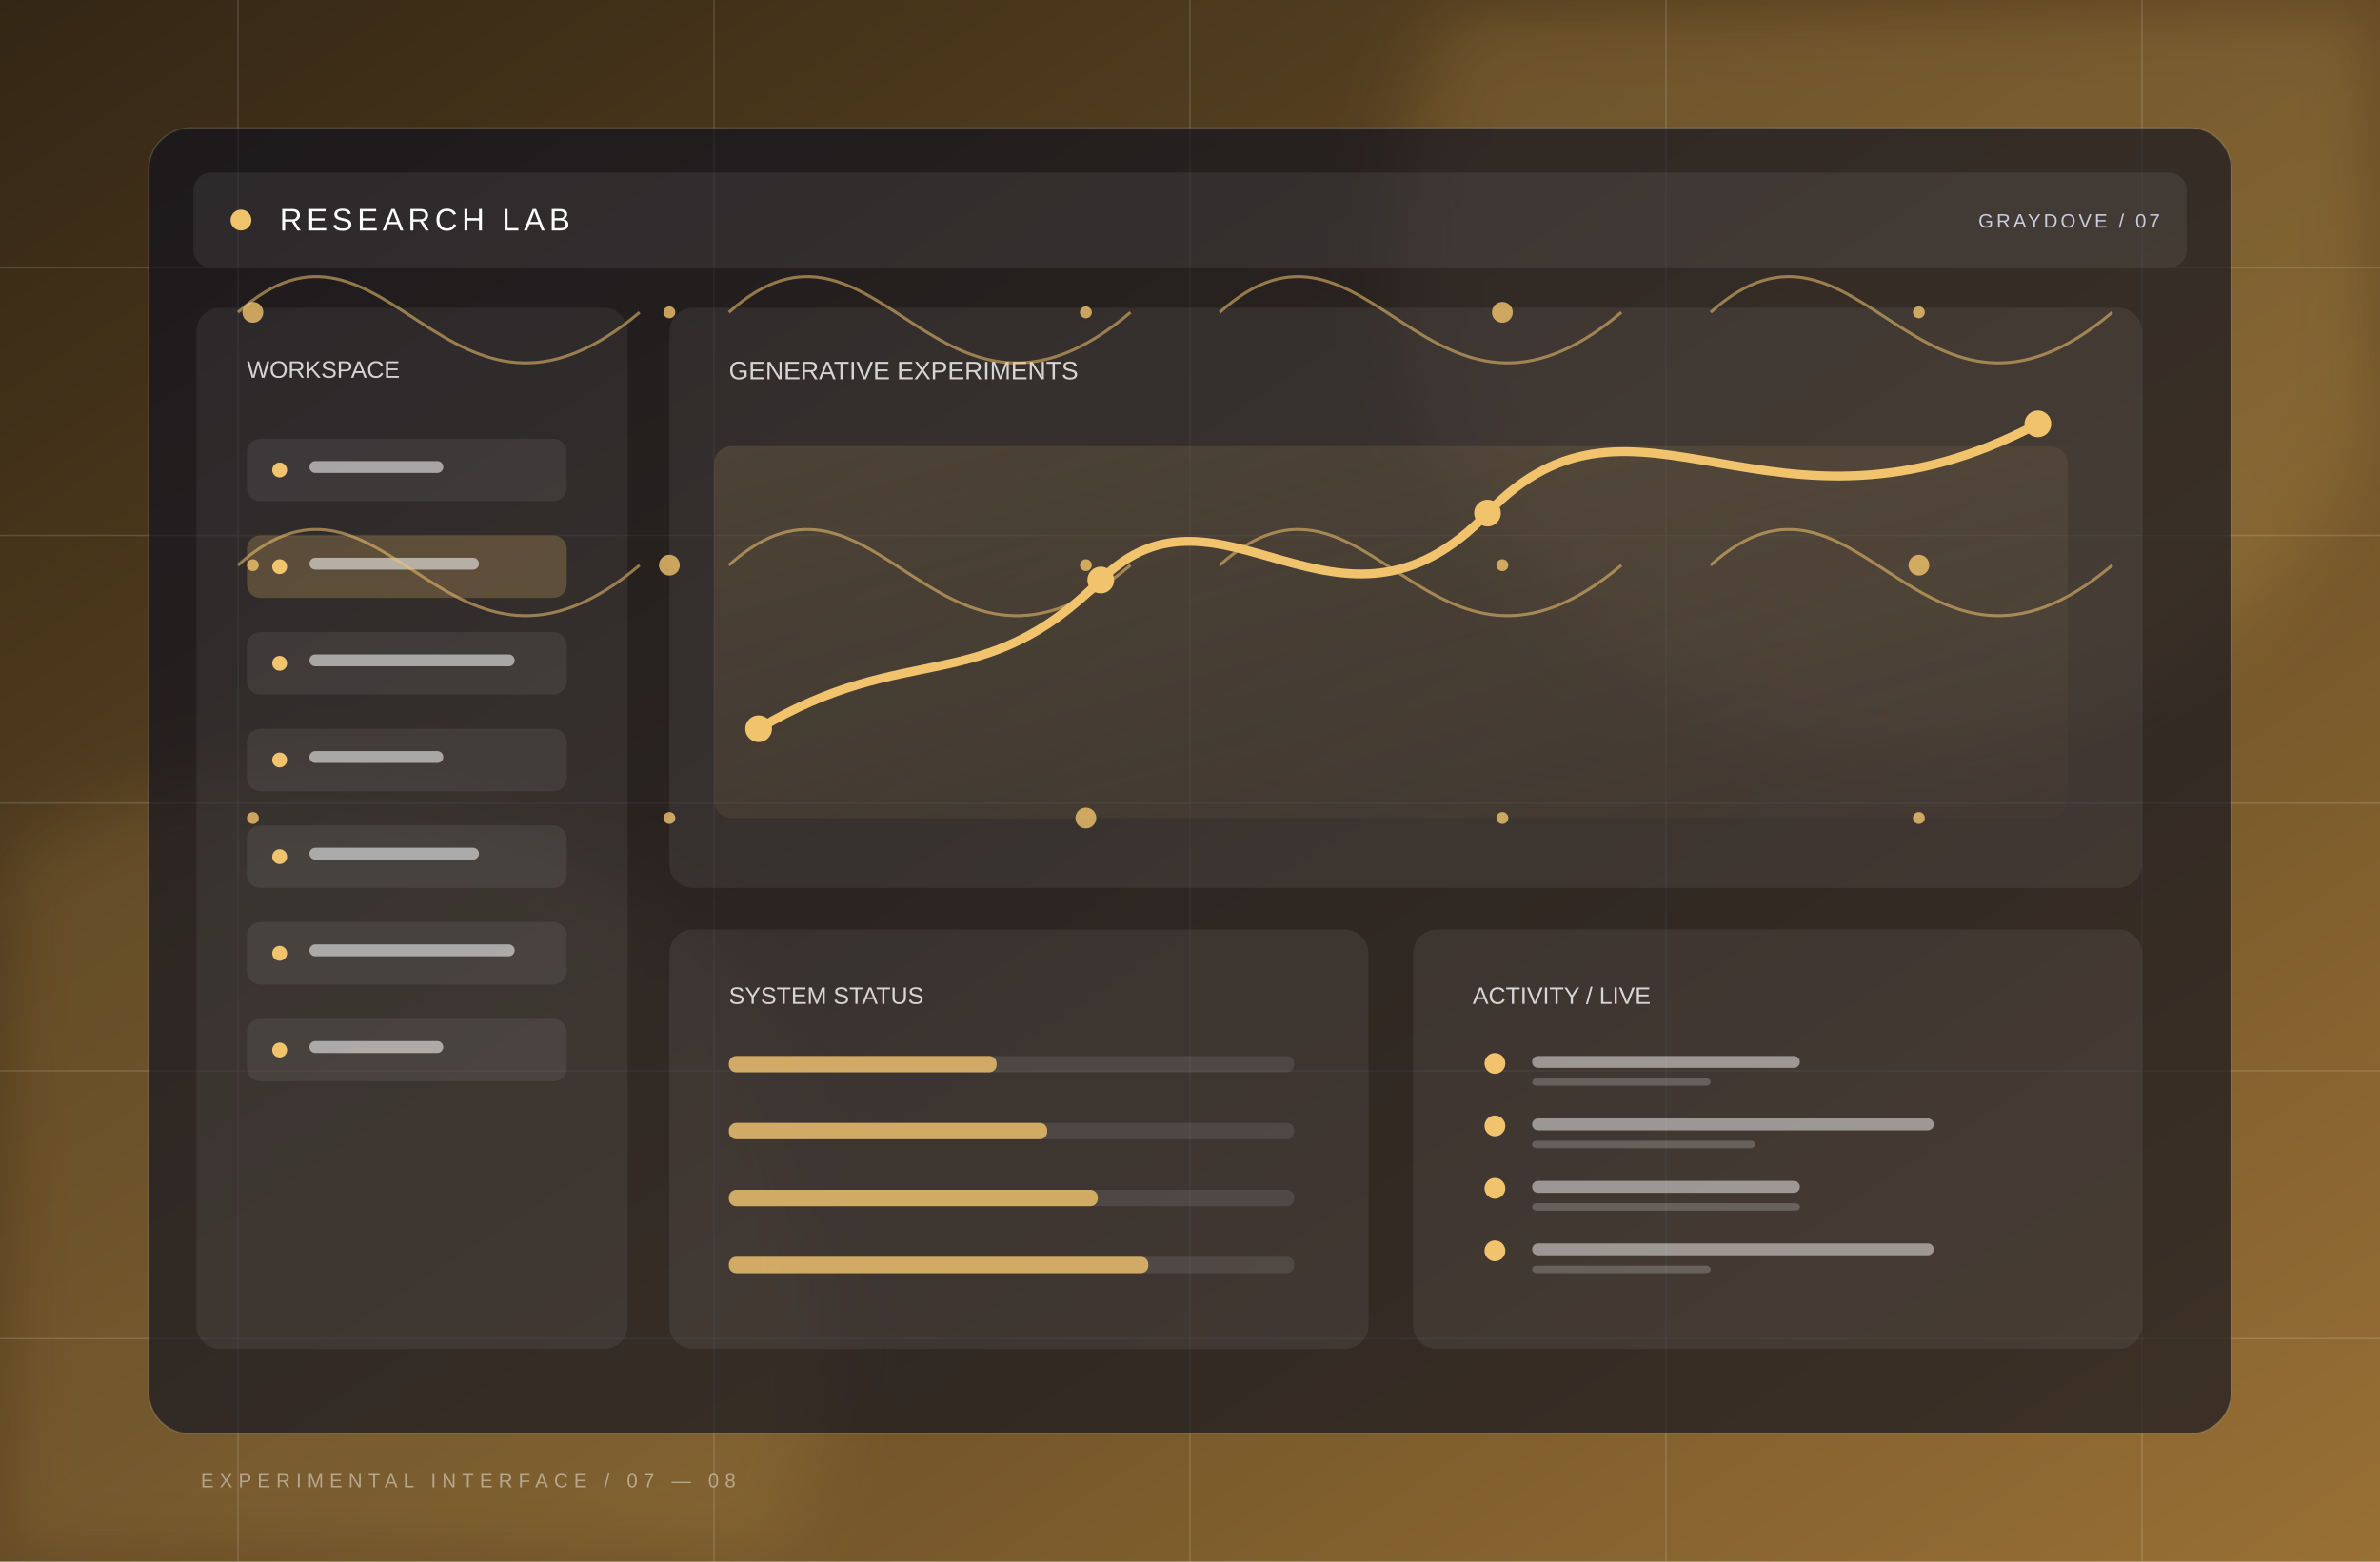
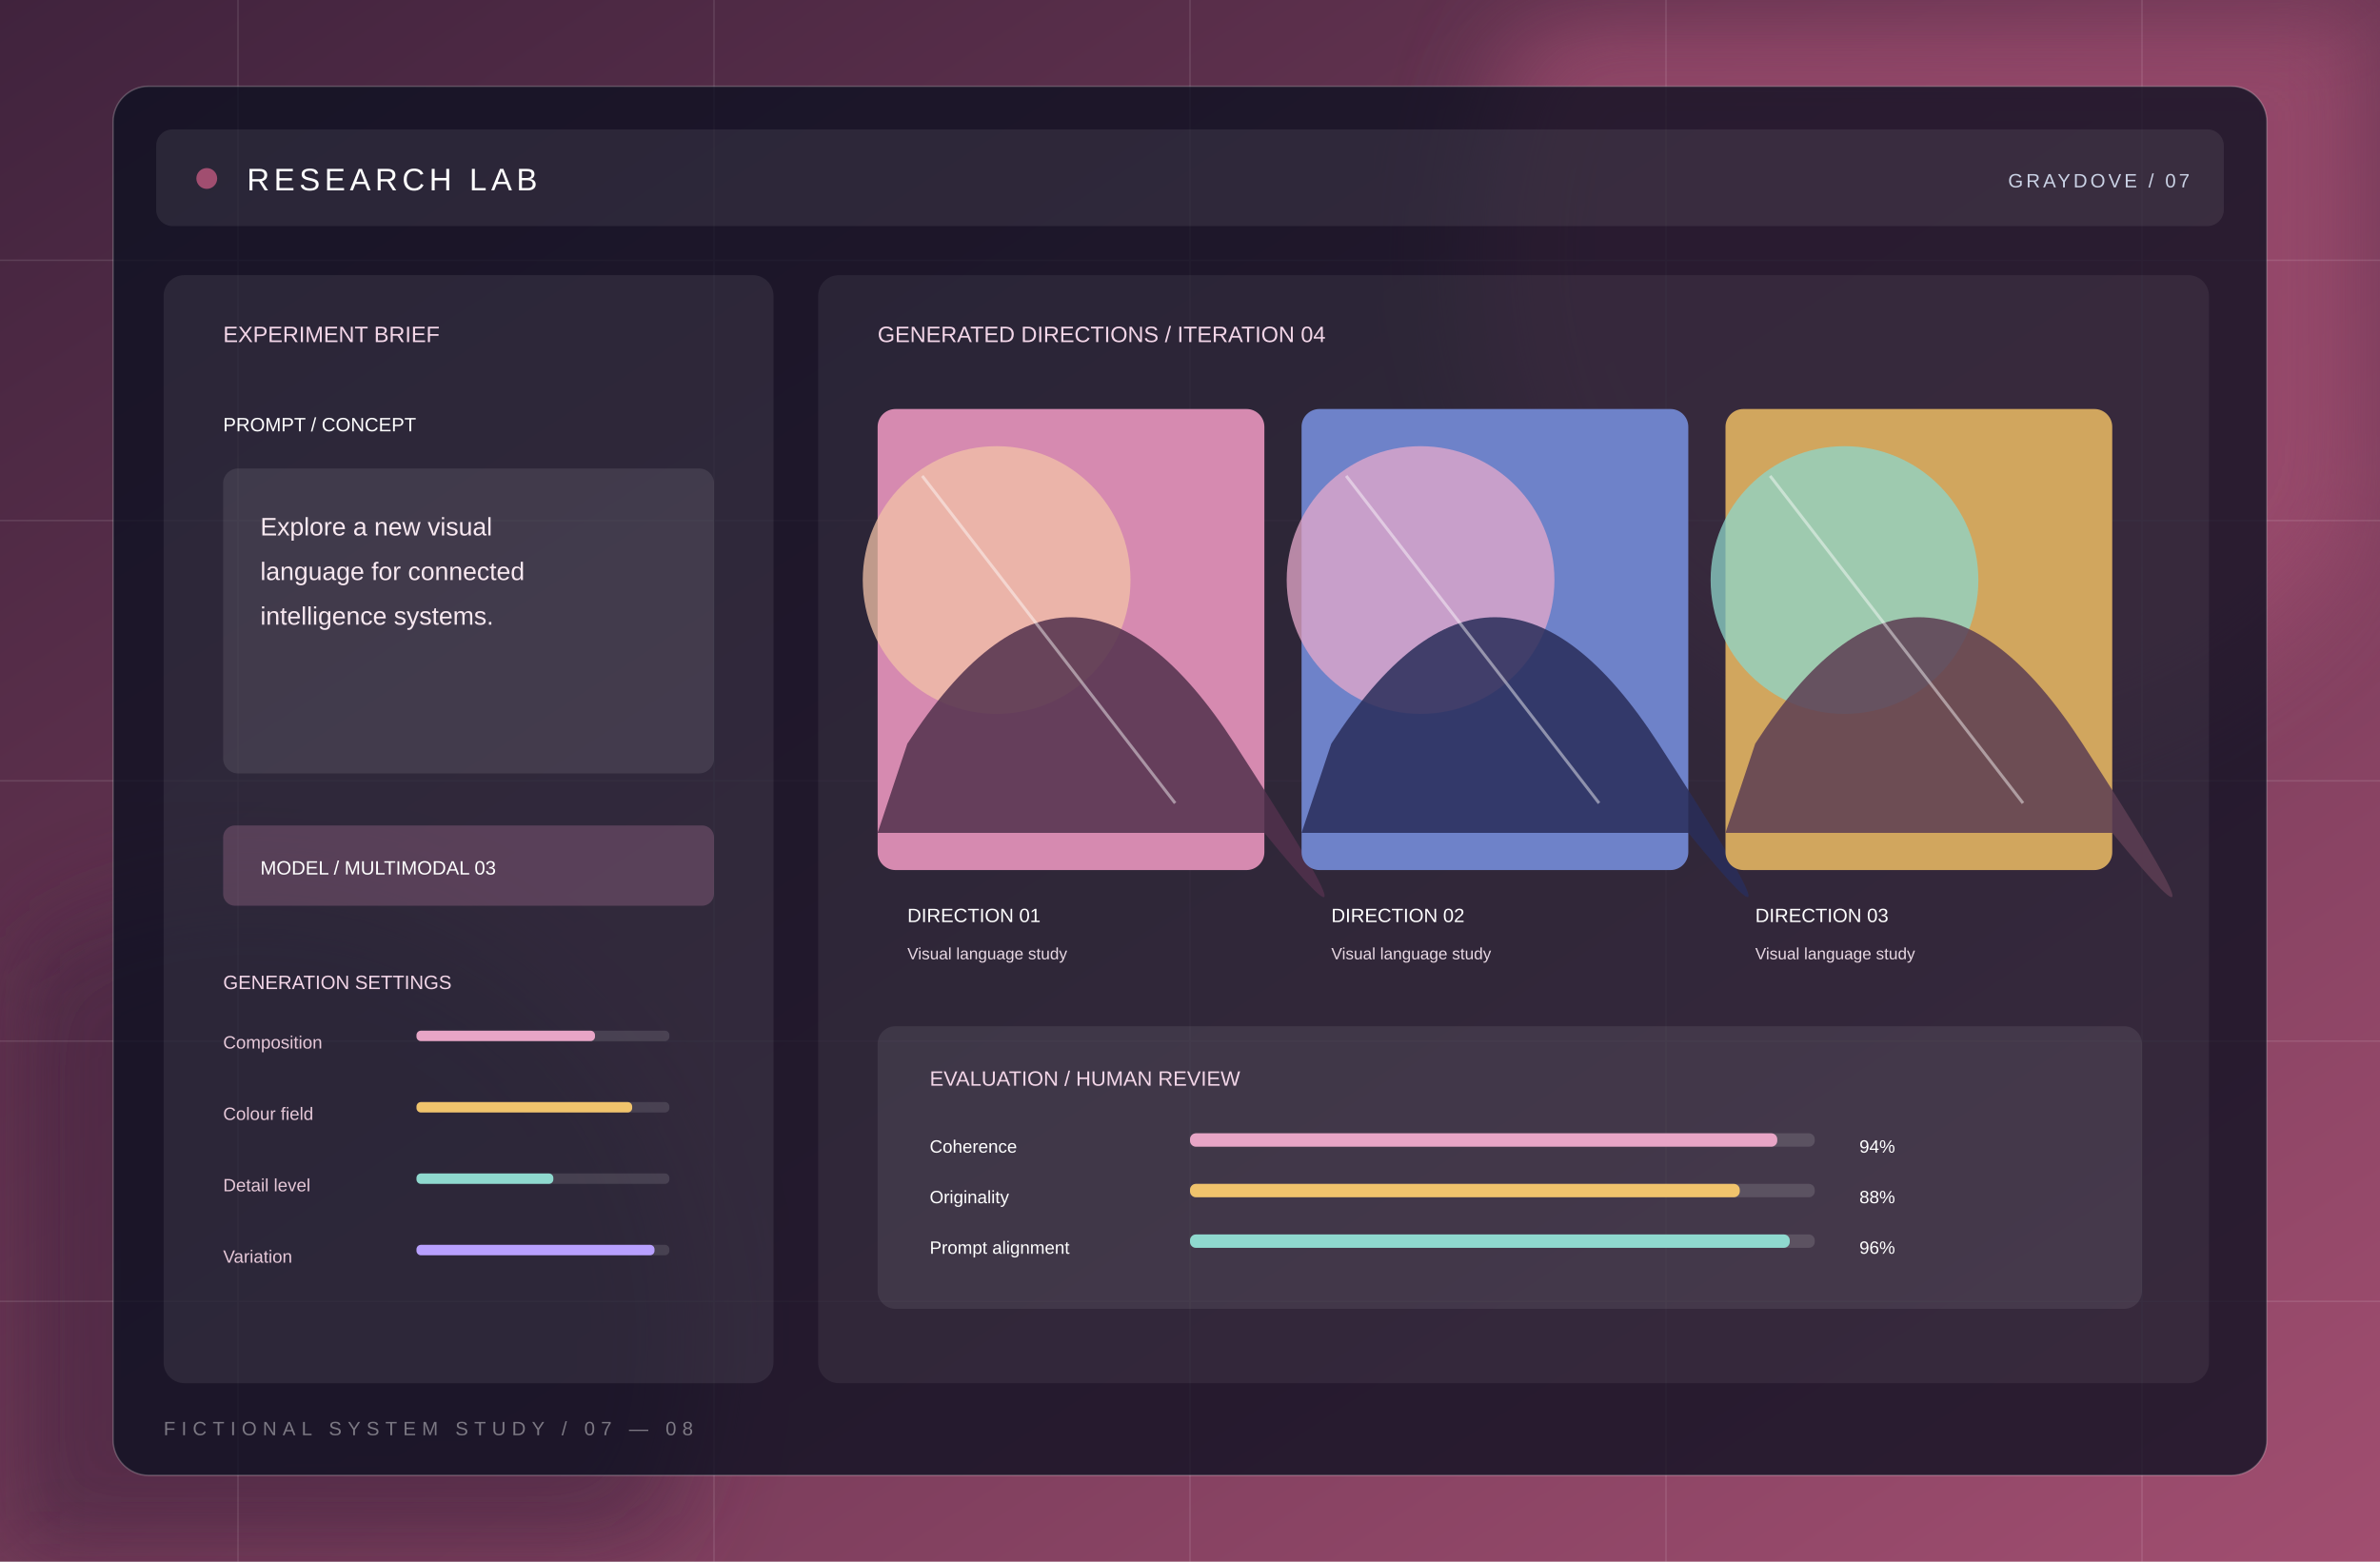
- <svg xmlns="http://www.w3.org/2000/svg" width="1600" height="1050" viewBox="0 0 1600 1050">
+ <svg xmlns="http://www.w3.org/2000/svg" width="1600" height="1050" viewBox="0 0 1600 1050" role="img" aria-labelledby="title desc">
  <defs>
    <linearGradient id="bg" x1="0" y1="0" x2="1" y2="1">
-       <stop stop-color="#332614" />
-       <stop offset="1" stop-color="#987035" />
+       <stop stop-color="#40233d" />
+       <stop offset="1" stop-color="#a14e70" />
    </linearGradient>
-     <linearGradient id="glow" x1="0" y1="0" x2="1" y2="1">
-       <stop stop-color="#f1c36d" stop-opacity=".9" />
-       <stop offset="1" stop-color="#f1c36d" stop-opacity=".08" />
+     <linearGradient id="accent" x1="0" y1="0" x2="1" y2="1">
+       <stop stop-color="#ffffff" stop-opacity=".95" />
+       <stop offset="1" stop-color="#ffffff" stop-opacity=".08" />
    </linearGradient>
-     <filter id="shadow">
-       <feGaussianBlur stdDeviation="24" />
+     <filter id="blur">
+       <feGaussianBlur stdDeviation="34" />
    </filter>
  </defs>
  <rect width="1600" height="1050" fill="url(#bg)" />
-   <circle cx="1280" cy="160" r="340" fill="#f1c36d" opacity=".16" filter="url(#shadow)" />
-   <circle cx="200" cy="880" r="360" fill="#f1c36d" opacity=".12" filter="url(#shadow)" />
-   <g opacity=".14" stroke="#fff" stroke-width="1">
-     <path d="M0 180H1600M0 360H1600M0 540H1600M0 720H1600M0 900H1600" />
+   <circle cx="1320" cy="170" r="330" fill="#a14e70" opacity=".7" filter="url(#blur)" />
+   <circle cx="170" cy="900" r="300" fill="#40233d" opacity=".55" filter="url(#blur)" />
+   <g opacity=".11" stroke="#fff">
+     <path d="M0 175H1600M0 350H1600M0 525H1600M0 700H1600M0 875H1600" />
    <path d="M160 0V1050M480 0V1050M800 0V1050M1120 0V1050M1440 0V1050" />
  </g>
-   <rect x="100" y="86" width="1400" height="878" rx="28" fill="#0c1020" opacity=".64" stroke="#ffffff" stroke-opacity=".22" />
-   <rect x="130" y="116" width="1340" height="64" rx="12" fill="#ffffff" opacity=".07" />
-   <circle cx="162" cy="148" r="7" fill="#f1c36d" />
-   <text x="188" y="155" fill="#fff" font-family="Arial" font-size="21" letter-spacing="3">RESEARCH LAB</text>
-   <text x="1330" y="153" fill="#c9cde0" font-family="Arial" font-size="13" letter-spacing="2">GRAYDOVE / 07</text>
-   <rect x="132" y="207" width="290" height="700" rx="16" fill="#fff" opacity=".06" />
-   <text x="166" y="254" fill="#fff" font-family="Arial" font-size="16" opacity=".8">WORKSPACE</text>
-   <rect x="166" y="295" width="215" height="42" rx="9" fill="#ffffff" opacity="0.07" />
-   <circle cx="188" cy="316" r="5" fill="#f1c36d" />
-   <rect x="208" y="310" width="90" height="8" rx="4" fill="#fff" opacity=".55" />
-   <rect x="166" y="360" width="215" height="42" rx="9" fill="#f1c36d" opacity="0.23" />
-   <circle cx="188" cy="381" r="5" fill="#f1c36d" />
-   <rect x="208" y="375" width="114" height="8" rx="4" fill="#fff" opacity=".55" />
-   <rect x="166" y="425" width="215" height="42" rx="9" fill="#ffffff" opacity="0.07" />
-   <circle cx="188" cy="446" r="5" fill="#f1c36d" />
-   <rect x="208" y="440" width="138" height="8" rx="4" fill="#fff" opacity=".55" />
-   <rect x="166" y="490" width="215" height="42" rx="9" fill="#ffffff" opacity="0.07" />
-   <circle cx="188" cy="511" r="5" fill="#f1c36d" />
-   <rect x="208" y="505" width="90" height="8" rx="4" fill="#fff" opacity=".55" />
-   <rect x="166" y="555" width="215" height="42" rx="9" fill="#ffffff" opacity="0.07" />
-   <circle cx="188" cy="576" r="5" fill="#f1c36d" />
-   <rect x="208" y="570" width="114" height="8" rx="4" fill="#fff" opacity=".55" />
-   <rect x="166" y="620" width="215" height="42" rx="9" fill="#ffffff" opacity="0.07" />
-   <circle cx="188" cy="641" r="5" fill="#f1c36d" />
-   <rect x="208" y="635" width="138" height="8" rx="4" fill="#fff" opacity=".55" />
-   <rect x="166" y="685" width="215" height="42" rx="9" fill="#ffffff" opacity="0.07" />
-   <circle cx="188" cy="706" r="5" fill="#f1c36d" />
-   <rect x="208" y="700" width="90" height="8" rx="4" fill="#fff" opacity=".55" />
-   <rect x="450" y="207" width="990" height="390" rx="16" fill="#fff" opacity=".065" />
-   <text x="490" y="255" fill="#fff" font-family="Arial" font-size="17" opacity=".8">GENERATIVE EXPERIMENTS</text>
-   <path d="M 160 210 C 260 120, 300 320, 430 210" stroke="#f1c36d" stroke-width="2" fill="none" opacity=".55" />
-   <path d="M 490 210 C 590 120, 630 320, 760 210" stroke="#f1c36d" stroke-width="2" fill="none" opacity=".55" />
-   <path d="M 820 210 C 920 120, 960 320, 1090 210" stroke="#f1c36d" stroke-width="2" fill="none" opacity=".55" />
-   <path d="M 1150 210 C 1250 120, 1290 320, 1420 210" stroke="#f1c36d" stroke-width="2" fill="none" opacity=".55" />
-   <path d="M 160 380 C 260 290, 300 490, 430 380" stroke="#f1c36d" stroke-width="2" fill="none" opacity=".55" />
-   <path d="M 490 380 C 590 290, 630 490, 760 380" stroke="#f1c36d" stroke-width="2" fill="none" opacity=".55" />
-   <path d="M 820 380 C 920 290, 960 490, 1090 380" stroke="#f1c36d" stroke-width="2" fill="none" opacity=".55" />
-   <path d="M 1150 380 C 1250 290, 1290 490, 1420 380" stroke="#f1c36d" stroke-width="2" fill="none" opacity=".55" />
-   <circle cx="170" cy="210" r="7" fill="#f1c36d" opacity=".8" />
-   <circle cx="450" cy="210" r="4" fill="#f1c36d" opacity=".8" />
-   <circle cx="730" cy="210" r="4" fill="#f1c36d" opacity=".8" />
-   <circle cx="1010" cy="210" r="7" fill="#f1c36d" opacity=".8" />
-   <circle cx="1290" cy="210" r="4" fill="#f1c36d" opacity=".8" />
-   <circle cx="170" cy="380" r="4" fill="#f1c36d" opacity=".8" />
-   <circle cx="450" cy="380" r="7" fill="#f1c36d" opacity=".8" />
-   <circle cx="730" cy="380" r="4" fill="#f1c36d" opacity=".8" />
-   <circle cx="1010" cy="380" r="4" fill="#f1c36d" opacity=".8" />
-   <circle cx="1290" cy="380" r="7" fill="#f1c36d" opacity=".8" />
-   <circle cx="170" cy="550" r="4" fill="#f1c36d" opacity=".8" />
-   <circle cx="450" cy="550" r="4" fill="#f1c36d" opacity=".8" />
-   <circle cx="730" cy="550" r="7" fill="#f1c36d" opacity=".8" />
-   <circle cx="1010" cy="550" r="4" fill="#f1c36d" opacity=".8" />
-   <circle cx="1290" cy="550" r="4" fill="#f1c36d" opacity=".8" />
-   <rect x="480" y="300" width="910" height="250" rx="12" fill="url(#glow)" opacity=".15" />
-   <path d="M510 490 C610 430 660 470 740 390 S900 450 1000 345 S1190 380 1370 285" fill="none" stroke="#f1c36d" stroke-width="6" stroke-linecap="round" />
-   <g fill="#f1c36d">
-     <circle cx="510" cy="490" r="9" />
-     <circle cx="740" cy="390" r="9" />
-     <circle cx="1000" cy="345" r="9" />
-     <circle cx="1370" cy="285" r="9" />
+   <rect x="76" y="58" width="1448" height="934" rx="24" fill="#0b1020" opacity=".78" stroke="#fff" stroke-opacity=".28" />
+   <rect x="105" y="87" width="1390" height="65" rx="11" fill="#fff" opacity=".075" />
+   <circle cx="139" cy="120" r="7" fill="#a14e70" />
+   <text x="166" y="128" fill="#fff" font-family="Arial,sans-serif" font-size="21" letter-spacing="3">RESEARCH LAB</text>
+   <text x="1350" y="126" fill="#cbd3e6" font-family="Arial,sans-serif" font-size="13" letter-spacing="2">GRAYDOVE / 07</text>
+   <g font-family="Arial,sans-serif">
+     <rect x="110" y="185" width="410" height="745" rx="14" fill="#fff" opacity=".075" />
+     <text x="150" y="230" fill="#f3d6e8" font-size="15">EXPERIMENT BRIEF</text>
+     <text x="150" y="290" fill="#fff" font-size="13">PROMPT / CONCEPT</text>
+     <rect x="150" y="315" width="330" height="205" rx="10" fill="#fff" opacity=".09" />
+     <text x="175" y="360" fill="#f8e8f0" font-size="17">Explore a new visual</text>
+     <text x="175" y="390" fill="#f8e8f0" font-size="17">language for connected</text>
+     <text x="175" y="420" fill="#f8e8f0" font-size="17">intelligence systems.</text>
+     <rect x="150" y="555" width="330" height="54" rx="8" fill="#d88fb9" opacity=".24" />
+     <text x="175" y="588" fill="#fff" font-size="13">MODEL / MULTIMODAL 03</text>
+     <text x="150" y="665" fill="#f3d6e8" font-size="13">GENERATION SETTINGS</text>
+     <text x="150" y="705" fill="#e6c8d8" font-size="12">Composition</text>
+     <rect x="280" y="693" width="170" height="7" rx="3" fill="#fff" opacity=".12" />
+     <rect x="280" y="693" width="120" height="7" rx="3" fill="#e8a5c6" />
+     <text x="150" y="753" fill="#e6c8d8" font-size="12">Colour field</text>
+     <rect x="280" y="741" width="170" height="7" rx="3" fill="#fff" opacity=".12" />
+     <rect x="280" y="741" width="145" height="7" rx="3" fill="#f0c36c" />
+     <text x="150" y="801" fill="#e6c8d8" font-size="12">Detail level</text>
+     <rect x="280" y="789" width="170" height="7" rx="3" fill="#fff" opacity=".12" />
+     <rect x="280" y="789" width="92" height="7" rx="3" fill="#8fd9cf" />
+     <text x="150" y="849" fill="#e6c8d8" font-size="12">Variation</text>
+     <rect x="280" y="837" width="170" height="7" rx="3" fill="#fff" opacity=".12" />
+     <rect x="280" y="837" width="160" height="7" rx="3" fill="#b8a0ff" />
+     <rect x="550" y="185" width="935" height="745" rx="14" fill="#fff" opacity=".06" />
+     <text x="590" y="230" fill="#f3d6e8" font-size="15">GENERATED DIRECTIONS / ITERATION 04</text>
+     <rect x="590" y="275" width="260" height="310" rx="12" fill="#d68ab0" />
+     <circle cx="670" cy="390" r="90" fill="#f2c2a7" opacity=".75" />
+     <path d="M610 500Q720 330 830 500T850 560H590Z" fill="#51304c" opacity=".85" />
+     <path d="M620 320L790 540" stroke="#fff" stroke-width="2" opacity=".45" />
+     <text x="610" y="620" fill="#fff" font-size="13">DIRECTION 01</text>
+     <text x="610" y="645" fill="#e8d8e3" font-size="11">Visual language study</text>
+     <rect x="875" y="275" width="260" height="310" rx="12" fill="#6e82c9" />
+     <circle cx="955" cy="390" r="90" fill="#e5a8cb" opacity=".75" />
+     <path d="M895 500Q1005 330 1115 500T1135 560H875Z" fill="#292d59" opacity=".85" />
+     <path d="M905 320L1075 540" stroke="#fff" stroke-width="2" opacity=".45" />
+     <text x="895" y="620" fill="#fff" font-size="13">DIRECTION 02</text>
+     <text x="895" y="645" fill="#e8d8e3" font-size="11">Visual language study</text>
+     <rect x="1160" y="275" width="260" height="310" rx="12" fill="#d1a65e" />
+     <circle cx="1240" cy="390" r="90" fill="#8ed6c9" opacity=".75" />
+     <path d="M1180 500Q1290 330 1400 500T1420 560H1160Z" fill="#5c3d52" opacity=".85" />
+     <path d="M1190 320L1360 540" stroke="#fff" stroke-width="2" opacity=".45" />
+     <text x="1180" y="620" fill="#fff" font-size="13">DIRECTION 03</text>
+     <text x="1180" y="645" fill="#e8d8e3" font-size="11">Visual language study</text>
+     <rect x="590" y="690" width="850" height="190" rx="12" fill="#fff" opacity=".075" />
+     <text x="625" y="730" fill="#f3d6e8" font-size="14">EVALUATION / HUMAN REVIEW</text>
+     <text x="625" y="775" fill="#fff" font-size="12">Coherence</text>
+     <rect x="800" y="762" width="420" height="9" rx="4" fill="#fff" opacity=".13" />
+     <rect x="800" y="762" width="394.8" height="9" rx="4" fill="#e8a5c6" />
+     <text x="1250" y="775" fill="#fff" font-size="12">94%</text>
+     <text x="625" y="809" fill="#fff" font-size="12">Originality</text>
+     <rect x="800" y="796" width="420" height="9" rx="4" fill="#fff" opacity=".13" />
+     <rect x="800" y="796" width="369.6" height="9" rx="4" fill="#f0c36c" />
+     <text x="1250" y="809" fill="#fff" font-size="12">88%</text>
+     <text x="625" y="843" fill="#fff" font-size="12">Prompt alignment</text>
+     <rect x="800" y="830" width="420" height="9" rx="4" fill="#fff" opacity=".13" />
+     <rect x="800" y="830" width="403.2" height="9" rx="4" fill="#8fd9cf" />
+     <text x="1250" y="843" fill="#fff" font-size="12">96%</text>
  </g>
-   <rect x="450" y="625" width="470" height="282" rx="16" fill="#fff" opacity=".065" />
-   <text x="490" y="675" fill="#fff" font-family="Arial" font-size="16" opacity=".8">SYSTEM STATUS</text>
-   <rect x="490" y="710" width="380" height="11" rx="5" fill="#fff" opacity=".09" />
-   <rect x="490" y="710" width="180" height="11" rx="5" fill="#f1c36d" opacity=".8" />
-   <rect x="490" y="755" width="380" height="11" rx="5" fill="#fff" opacity=".09" />
-   <rect x="490" y="755" width="214" height="11" rx="5" fill="#f1c36d" opacity=".8" />
-   <rect x="490" y="800" width="380" height="11" rx="5" fill="#fff" opacity=".09" />
-   <rect x="490" y="800" width="248" height="11" rx="5" fill="#f1c36d" opacity=".8" />
-   <rect x="490" y="845" width="380" height="11" rx="5" fill="#fff" opacity=".09" />
-   <rect x="490" y="845" width="282" height="11" rx="5" fill="#f1c36d" opacity=".8" />
-   <rect x="950" y="625" width="490" height="282" rx="16" fill="#fff" opacity=".065" />
-   <text x="990" y="675" fill="#fff" font-family="Arial" font-size="16" opacity=".8">ACTIVITY / LIVE</text>
-   <circle cx="1005" cy="715" r="7" fill="#f1c36d" />
-   <rect x="1030" y="710" width="180" height="8" rx="4" fill="#fff" opacity=".48" />
-   <rect x="1030" y="725" width="120" height="5" rx="3" fill="#fff" opacity=".2" />
-   <circle cx="1005" cy="757" r="7" fill="#f1c36d" />
-   <rect x="1030" y="752" width="270" height="8" rx="4" fill="#fff" opacity=".48" />
-   <rect x="1030" y="767" width="150" height="5" rx="3" fill="#fff" opacity=".2" />
-   <circle cx="1005" cy="799" r="7" fill="#f1c36d" />
-   <rect x="1030" y="794" width="180" height="8" rx="4" fill="#fff" opacity=".48" />
-   <rect x="1030" y="809" width="180" height="5" rx="3" fill="#fff" opacity=".2" />
-   <circle cx="1005" cy="841" r="7" fill="#f1c36d" />
-   <rect x="1030" y="836" width="270" height="8" rx="4" fill="#fff" opacity=".48" />
-   <rect x="1030" y="851" width="120" height="5" rx="3" fill="#fff" opacity=".2" />
-   <text x="135" y="1000" fill="#fff" opacity=".45" font-family="Arial" font-size="13" letter-spacing="4">EXPERIMENTAL INTERFACE / 07 — 08</text>
+   <text x="110" y="965" fill="#fff" opacity=".42" font-family="Arial,sans-serif" font-size="13" letter-spacing="4">FICTIONAL SYSTEM STUDY / 07 — 08</text>
</svg>
